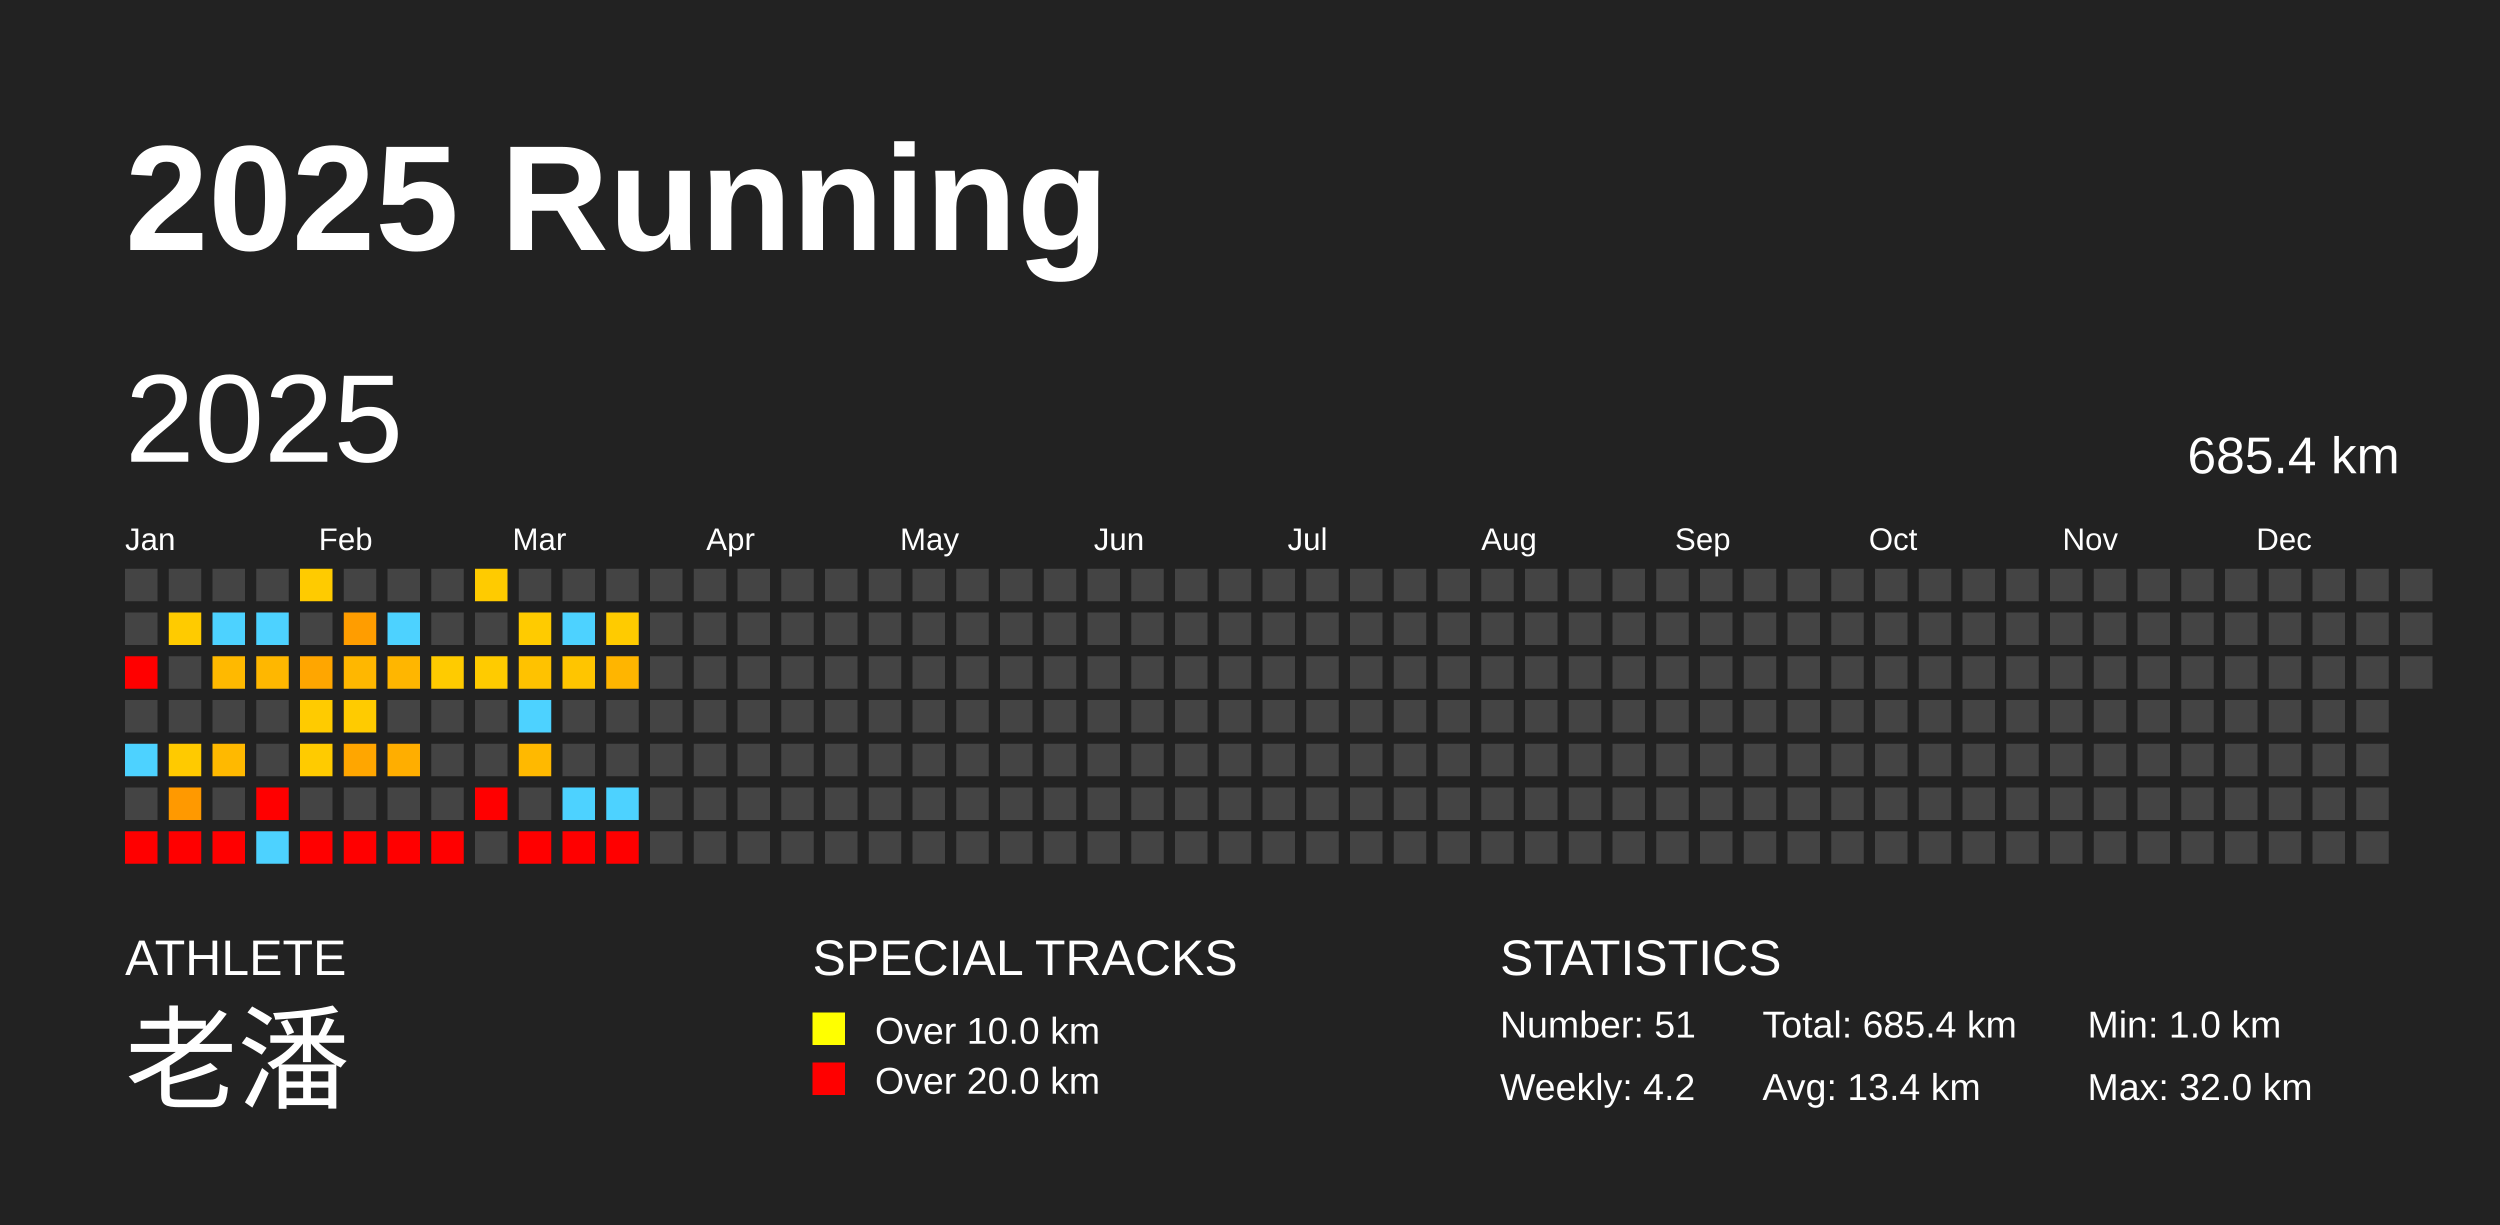
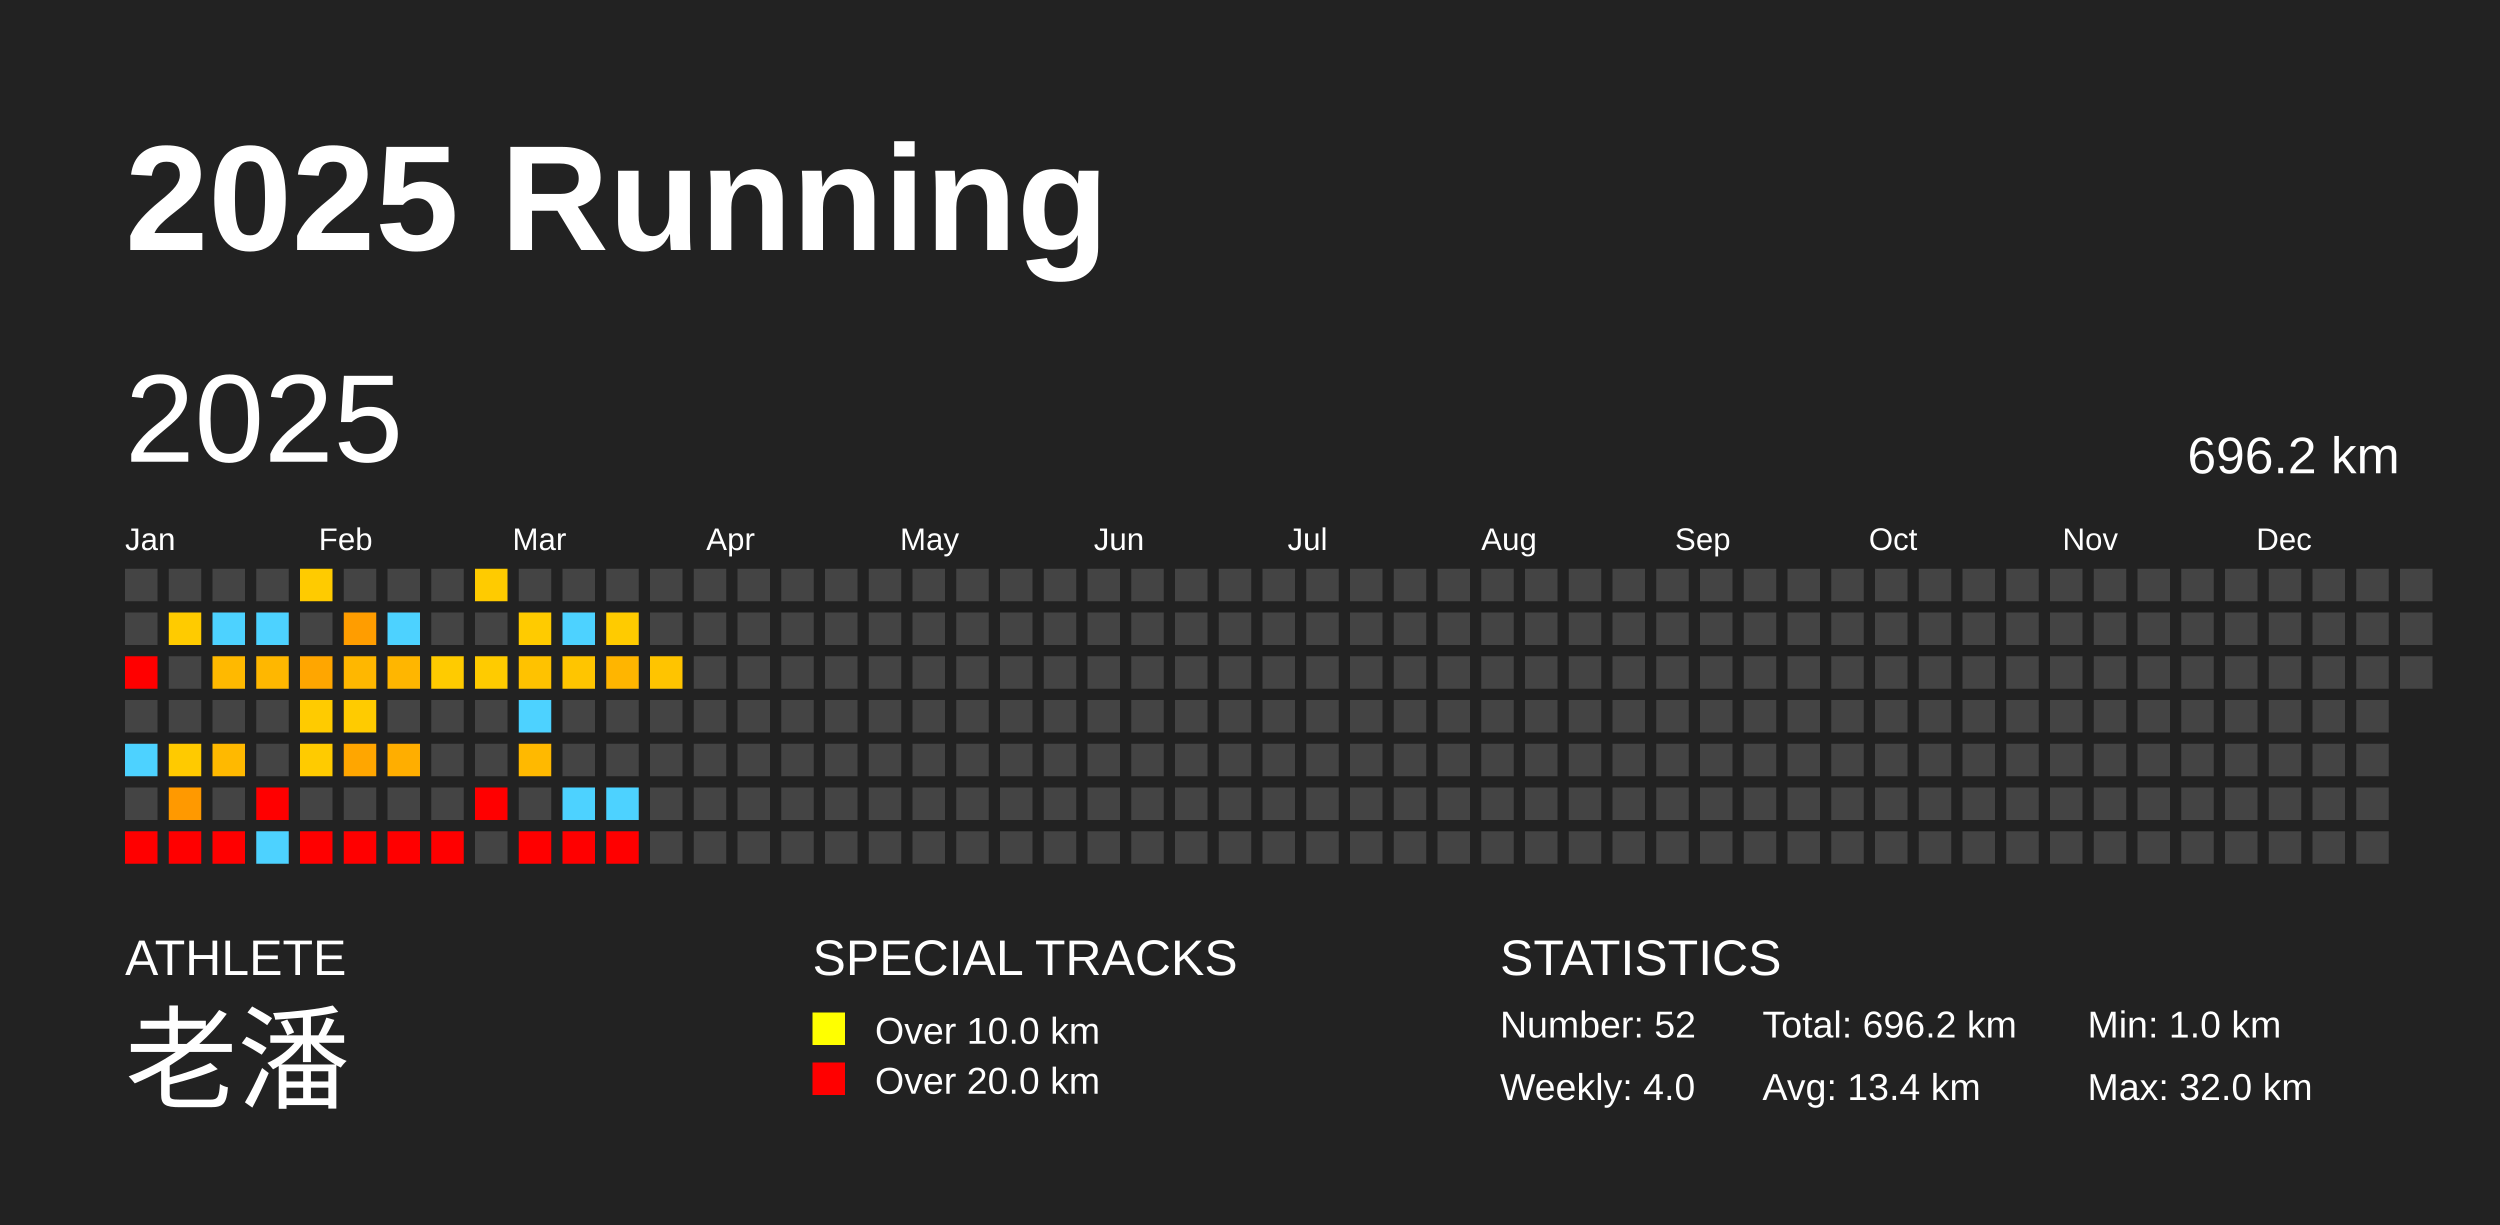
<svg xmlns="http://www.w3.org/2000/svg" baseProfile="full" height="98mm" version="1.1" viewBox="0,0,200,98" width="200mm">
  <defs />
  <rect fill="#222222" height="98" width="200" x="0" y="0" />
  <text fill="#FFFFFF" style="font-size:12px; font-family:Arial; font-weight:bold;" x="10" y="20">2025 Running</text>
  <text fill="#FFFFFF" style="font-size:4px; font-family:Arial" x="10" y="78">ATHLETE</text>
  <text fill="#FFFFFF" style="font-size:9px; font-family:Arial" x="10" y="88">老潘</text>
  <text fill="#FFFFFF" style="font-size:4px; font-family:Arial" x="65" y="78">SPECIAL TRACKS</text>
  <rect fill="yellow" height="2.6" width="2.6" x="65" y="81" />
  <text fill="#FFFFFF" style="font-size:3px; font-family:Arial" x="70" y="83.5">Over 10.0 km</text>
  <rect fill="red" height="2.6" width="2.6" x="65" y="85" />
  <text fill="#FFFFFF" style="font-size:3px; font-family:Arial" x="70" y="87.5">Over 20.0 km</text>
  <text fill="#FFFFFF" style="font-size:4px; font-family:Arial" x="120" y="78">STATISTICS</text>
-   <text fill="#FFFFFF" style="font-size:3px; font-family:Arial" x="120" y="83">Number: 51</text>
-   <text fill="#FFFFFF" style="font-size:3px; font-family:Arial" x="120" y="88">Weekly: 4.2</text>
-   <text fill="#FFFFFF" style="font-size:3px; font-family:Arial" x="141" y="83">Total: 685.4 km</text>
+   <text fill="#FFFFFF" style="font-size:3px; font-family:Arial" x="120" y="83">Number: 52</text>
+   <text fill="#FFFFFF" style="font-size:3px; font-family:Arial" x="120" y="88">Weekly: 4.0</text>
+   <text fill="#FFFFFF" style="font-size:3px; font-family:Arial" x="141" y="83">Total: 696.2 km</text>
  <text fill="#FFFFFF" style="font-size:3px; font-family:Arial" x="141" y="88">Avg: 13.4 km</text>
  <text fill="#FFFFFF" style="font-size:3px; font-family:Arial" x="167" y="83">Min: 1.0 km</text>
  <text fill="#FFFFFF" style="font-size:3px; font-family:Arial" x="167" y="88">Max: 32.0 km</text>
  <text dominant-baseline="hanging" fill="#FFFFFF" style="font-size:10.0px; font-family:Arial;" x="10" y="30">2025</text>
-   <text dominant-baseline="hanging" fill="#FFFFFF" style="font-size:4.125px; font-family:Arial;" x="175" y="35">685.4 km</text>
+   <text dominant-baseline="hanging" fill="#FFFFFF" style="font-size:4.125px; font-family:Arial;" x="175" y="35">696.2 km</text>
  <text fill="#FFFFFF" style="font-size:2.5px; font-family:Arial" x="10.0" y="44">Jan</text>
  <text fill="#FFFFFF" style="font-size:2.5px; font-family:Arial" x="25.5" y="44">Feb</text>
  <text fill="#FFFFFF" style="font-size:2.5px; font-family:Arial" x="41.0" y="44">Mar</text>
  <text fill="#FFFFFF" style="font-size:2.5px; font-family:Arial" x="56.5" y="44">Apr</text>
  <text fill="#FFFFFF" style="font-size:2.5px; font-family:Arial" x="72.0" y="44">May</text>
  <text fill="#FFFFFF" style="font-size:2.5px; font-family:Arial" x="87.5" y="44">Jun</text>
  <text fill="#FFFFFF" style="font-size:2.5px; font-family:Arial" x="103.0" y="44">Jul</text>
  <text fill="#FFFFFF" style="font-size:2.5px; font-family:Arial" x="118.5" y="44">Aug</text>
  <text fill="#FFFFFF" style="font-size:2.5px; font-family:Arial" x="134.0" y="44">Sep</text>
  <text fill="#FFFFFF" style="font-size:2.5px; font-family:Arial" x="149.5" y="44">Oct</text>
  <text fill="#FFFFFF" style="font-size:2.5px; font-family:Arial" x="165.0" y="44">Nov</text>
  <text fill="#FFFFFF" style="font-size:2.5px; font-family:Arial" x="180.5" y="44">Dec</text>
  <rect fill="#444444" height="2.6" width="2.6" x="10.0" y="45.5" />
  <rect fill="#444444" height="2.6" width="2.6" x="10.0" y="49.0" />
  <rect fill="red" height="2.6" width="2.6" x="10.0" y="52.5" />
  <rect fill="#444444" height="2.6" width="2.6" x="10.0" y="56.0" />
  <rect fill="#4dd2ff" height="2.6" width="2.6" x="10.0" y="59.5" />
  <rect fill="#444444" height="2.6" width="2.6" x="10.0" y="63.0" />
  <rect fill="red" height="2.6" width="2.6" x="10.0" y="66.5" />
  <rect fill="#444444" height="2.6" width="2.6" x="13.5" y="45.5" />
  <rect fill="#ffcb00" height="2.6" width="2.6" x="13.5" y="49.0" />
  <rect fill="#444444" height="2.6" width="2.6" x="13.5" y="52.5" />
  <rect fill="#444444" height="2.6" width="2.6" x="13.5" y="56.0" />
  <rect fill="#ffca00" height="2.6" width="2.6" x="13.5" y="59.5" />
  <rect fill="#ff9900" height="2.6" width="2.6" x="13.5" y="63.0" />
  <rect fill="red" height="2.6" width="2.6" x="13.5" y="66.5" />
  <rect fill="#444444" height="2.6" width="2.6" x="17.0" y="45.5" />
  <rect fill="#4dd2ff" height="2.6" width="2.6" x="17.0" y="49.0" />
  <rect fill="#ffb900" height="2.6" width="2.6" x="17.0" y="52.5" />
  <rect fill="#444444" height="2.6" width="2.6" x="17.0" y="56.0" />
  <rect fill="#ffb900" height="2.6" width="2.6" x="17.0" y="59.5" />
  <rect fill="#444444" height="2.6" width="2.6" x="17.0" y="63.0" />
  <rect fill="red" height="2.6" width="2.6" x="17.0" y="66.5" />
  <rect fill="#444444" height="2.6" width="2.6" x="20.5" y="45.5" />
  <rect fill="#4dd2ff" height="2.6" width="2.6" x="20.5" y="49.0" />
  <rect fill="#ffb700" height="2.6" width="2.6" x="20.5" y="52.5" />
  <rect fill="#444444" height="2.6" width="2.6" x="20.5" y="56.0" />
  <rect fill="#444444" height="2.6" width="2.6" x="20.5" y="59.5" />
  <rect fill="red" height="2.6" width="2.6" x="20.5" y="63.0" />
  <rect fill="#4dd2ff" height="2.6" width="2.6" x="20.5" y="66.5" />
  <rect fill="#ffcb00" height="2.6" width="2.6" x="24.0" y="45.5" />
  <rect fill="#444444" height="2.6" width="2.6" x="24.0" y="49.0" />
  <rect fill="#ffa600" height="2.6" width="2.6" x="24.0" y="52.5" />
  <rect fill="#ffcb00" height="2.6" width="2.6" x="24.0" y="56.0" />
  <rect fill="#ffcb00" height="2.6" width="2.6" x="24.0" y="59.5" />
  <rect fill="#444444" height="2.6" width="2.6" x="24.0" y="63.0" />
  <rect fill="red" height="2.6" width="2.6" x="24.0" y="66.5" />
  <rect fill="#444444" height="2.6" width="2.6" x="27.5" y="45.5" />
  <rect fill="#ff9d00" height="2.6" width="2.6" x="27.5" y="49.0" />
  <rect fill="#ffb700" height="2.6" width="2.6" x="27.5" y="52.5" />
  <rect fill="#ffcb00" height="2.6" width="2.6" x="27.5" y="56.0" />
  <rect fill="#ffa600" height="2.6" width="2.6" x="27.5" y="59.5" />
  <rect fill="#444444" height="2.6" width="2.6" x="27.5" y="63.0" />
  <rect fill="red" height="2.6" width="2.6" x="27.5" y="66.5" />
  <rect fill="#444444" height="2.6" width="2.6" x="31.0" y="45.5" />
  <rect fill="#4dd2ff" height="2.6" width="2.6" x="31.0" y="49.0" />
  <rect fill="#ffb600" height="2.6" width="2.6" x="31.0" y="52.5" />
  <rect fill="#444444" height="2.6" width="2.6" x="31.0" y="56.0" />
  <rect fill="#ffae00" height="2.6" width="2.6" x="31.0" y="59.5" />
  <rect fill="#444444" height="2.6" width="2.6" x="31.0" y="63.0" />
  <rect fill="red" height="2.6" width="2.6" x="31.0" y="66.5" />
  <rect fill="#444444" height="2.6" width="2.6" x="34.5" y="45.5" />
  <rect fill="#444444" height="2.6" width="2.6" x="34.5" y="49.0" />
  <rect fill="#ffcb00" height="2.6" width="2.6" x="34.5" y="52.5" />
  <rect fill="#444444" height="2.6" width="2.6" x="34.5" y="56.0" />
  <rect fill="#444444" height="2.6" width="2.6" x="34.5" y="59.5" />
  <rect fill="#444444" height="2.6" width="2.6" x="34.5" y="63.0" />
  <rect fill="red" height="2.6" width="2.6" x="34.5" y="66.5" />
  <rect fill="#ffcb00" height="2.6" width="2.6" x="38.0" y="45.5" />
  <rect fill="#444444" height="2.6" width="2.6" x="38.0" y="49.0" />
  <rect fill="#ffcb00" height="2.6" width="2.6" x="38.0" y="52.5" />
  <rect fill="#444444" height="2.6" width="2.6" x="38.0" y="56.0" />
  <rect fill="#444444" height="2.6" width="2.6" x="38.0" y="59.5" />
  <rect fill="red" height="2.6" width="2.6" x="38.0" y="63.0" />
  <rect fill="#444444" height="2.6" width="2.6" x="38.0" y="66.5" />
  <rect fill="#444444" height="2.6" width="2.6" x="41.5" y="45.5" />
  <rect fill="#ffcb00" height="2.6" width="2.6" x="41.5" y="49.0" />
  <rect fill="#ffc200" height="2.6" width="2.6" x="41.5" y="52.5" />
  <rect fill="#4dd2ff" height="2.6" width="2.6" x="41.5" y="56.0" />
  <rect fill="#ffb900" height="2.6" width="2.6" x="41.5" y="59.5" />
  <rect fill="#444444" height="2.6" width="2.6" x="41.5" y="63.0" />
  <rect fill="red" height="2.6" width="2.6" x="41.5" y="66.5" />
  <rect fill="#444444" height="2.6" width="2.6" x="45.0" y="45.5" />
  <rect fill="#4dd2ff" height="2.6" width="2.6" x="45.0" y="49.0" />
  <rect fill="#ffc500" height="2.6" width="2.6" x="45.0" y="52.5" />
  <rect fill="#444444" height="2.6" width="2.6" x="45.0" y="56.0" />
  <rect fill="#444444" height="2.6" width="2.6" x="45.0" y="59.5" />
  <rect fill="#4dd2ff" height="2.6" width="2.6" x="45.0" y="63.0" />
  <rect fill="red" height="2.6" width="2.6" x="45.0" y="66.5" />
  <rect fill="#444444" height="2.6" width="2.6" x="48.5" y="45.5" />
  <rect fill="#ffcb00" height="2.6" width="2.6" x="48.5" y="49.0" />
  <rect fill="#ffb500" height="2.6" width="2.6" x="48.5" y="52.5" />
  <rect fill="#444444" height="2.6" width="2.6" x="48.5" y="56.0" />
  <rect fill="#444444" height="2.6" width="2.6" x="48.5" y="59.5" />
  <rect fill="#4dd2ff" height="2.6" width="2.6" x="48.5" y="63.0" />
  <rect fill="red" height="2.6" width="2.6" x="48.5" y="66.5" />
  <rect fill="#444444" height="2.6" width="2.6" x="52.0" y="45.5" />
  <rect fill="#444444" height="2.6" width="2.6" x="52.0" y="49.0" />
-   <rect fill="#444444" height="2.6" width="2.6" x="52.0" y="52.5" />
+   <rect fill="#ffc400" height="2.6" width="2.6" x="52.0" y="52.5" />
  <rect fill="#444444" height="2.6" width="2.6" x="52.0" y="56.0" />
  <rect fill="#444444" height="2.6" width="2.6" x="52.0" y="59.5" />
  <rect fill="#444444" height="2.6" width="2.6" x="52.0" y="63.0" />
  <rect fill="#444444" height="2.6" width="2.6" x="52.0" y="66.5" />
  <rect fill="#444444" height="2.6" width="2.6" x="55.5" y="45.5" />
  <rect fill="#444444" height="2.6" width="2.6" x="55.5" y="49.0" />
  <rect fill="#444444" height="2.6" width="2.6" x="55.5" y="52.5" />
  <rect fill="#444444" height="2.6" width="2.6" x="55.5" y="56.0" />
  <rect fill="#444444" height="2.6" width="2.6" x="55.5" y="59.5" />
  <rect fill="#444444" height="2.6" width="2.6" x="55.5" y="63.0" />
  <rect fill="#444444" height="2.6" width="2.6" x="55.5" y="66.5" />
  <rect fill="#444444" height="2.6" width="2.6" x="59.0" y="45.5" />
  <rect fill="#444444" height="2.6" width="2.6" x="59.0" y="49.0" />
  <rect fill="#444444" height="2.6" width="2.6" x="59.0" y="52.5" />
  <rect fill="#444444" height="2.6" width="2.6" x="59.0" y="56.0" />
  <rect fill="#444444" height="2.6" width="2.6" x="59.0" y="59.5" />
  <rect fill="#444444" height="2.6" width="2.6" x="59.0" y="63.0" />
  <rect fill="#444444" height="2.6" width="2.6" x="59.0" y="66.5" />
  <rect fill="#444444" height="2.6" width="2.6" x="62.5" y="45.5" />
  <rect fill="#444444" height="2.6" width="2.6" x="62.5" y="49.0" />
  <rect fill="#444444" height="2.6" width="2.6" x="62.5" y="52.5" />
  <rect fill="#444444" height="2.6" width="2.6" x="62.5" y="56.0" />
  <rect fill="#444444" height="2.6" width="2.6" x="62.5" y="59.5" />
  <rect fill="#444444" height="2.6" width="2.6" x="62.5" y="63.0" />
  <rect fill="#444444" height="2.6" width="2.6" x="62.5" y="66.5" />
  <rect fill="#444444" height="2.6" width="2.6" x="66.0" y="45.5" />
  <rect fill="#444444" height="2.6" width="2.6" x="66.0" y="49.0" />
  <rect fill="#444444" height="2.6" width="2.6" x="66.0" y="52.5" />
  <rect fill="#444444" height="2.6" width="2.6" x="66.0" y="56.0" />
  <rect fill="#444444" height="2.6" width="2.6" x="66.0" y="59.5" />
  <rect fill="#444444" height="2.6" width="2.6" x="66.0" y="63.0" />
  <rect fill="#444444" height="2.6" width="2.6" x="66.0" y="66.5" />
  <rect fill="#444444" height="2.6" width="2.6" x="69.5" y="45.5" />
  <rect fill="#444444" height="2.6" width="2.6" x="69.5" y="49.0" />
  <rect fill="#444444" height="2.6" width="2.6" x="69.5" y="52.5" />
  <rect fill="#444444" height="2.6" width="2.6" x="69.5" y="56.0" />
  <rect fill="#444444" height="2.6" width="2.6" x="69.5" y="59.5" />
  <rect fill="#444444" height="2.6" width="2.6" x="69.5" y="63.0" />
  <rect fill="#444444" height="2.6" width="2.6" x="69.5" y="66.5" />
  <rect fill="#444444" height="2.6" width="2.6" x="73.0" y="45.5" />
  <rect fill="#444444" height="2.6" width="2.6" x="73.0" y="49.0" />
  <rect fill="#444444" height="2.6" width="2.6" x="73.0" y="52.5" />
  <rect fill="#444444" height="2.6" width="2.6" x="73.0" y="56.0" />
  <rect fill="#444444" height="2.6" width="2.6" x="73.0" y="59.5" />
  <rect fill="#444444" height="2.6" width="2.6" x="73.0" y="63.0" />
  <rect fill="#444444" height="2.6" width="2.6" x="73.0" y="66.5" />
  <rect fill="#444444" height="2.6" width="2.6" x="76.5" y="45.5" />
  <rect fill="#444444" height="2.6" width="2.6" x="76.5" y="49.0" />
  <rect fill="#444444" height="2.6" width="2.6" x="76.5" y="52.5" />
  <rect fill="#444444" height="2.6" width="2.6" x="76.5" y="56.0" />
  <rect fill="#444444" height="2.6" width="2.6" x="76.5" y="59.5" />
  <rect fill="#444444" height="2.6" width="2.6" x="76.5" y="63.0" />
  <rect fill="#444444" height="2.6" width="2.6" x="76.5" y="66.5" />
  <rect fill="#444444" height="2.6" width="2.6" x="80.0" y="45.5" />
  <rect fill="#444444" height="2.6" width="2.6" x="80.0" y="49.0" />
  <rect fill="#444444" height="2.6" width="2.6" x="80.0" y="52.5" />
  <rect fill="#444444" height="2.6" width="2.6" x="80.0" y="56.0" />
  <rect fill="#444444" height="2.6" width="2.6" x="80.0" y="59.5" />
  <rect fill="#444444" height="2.6" width="2.6" x="80.0" y="63.0" />
  <rect fill="#444444" height="2.6" width="2.6" x="80.0" y="66.5" />
  <rect fill="#444444" height="2.6" width="2.6" x="83.5" y="45.5" />
  <rect fill="#444444" height="2.6" width="2.6" x="83.5" y="49.0" />
  <rect fill="#444444" height="2.6" width="2.6" x="83.5" y="52.5" />
  <rect fill="#444444" height="2.6" width="2.6" x="83.5" y="56.0" />
  <rect fill="#444444" height="2.6" width="2.6" x="83.5" y="59.5" />
  <rect fill="#444444" height="2.6" width="2.6" x="83.5" y="63.0" />
  <rect fill="#444444" height="2.6" width="2.6" x="83.5" y="66.5" />
  <rect fill="#444444" height="2.6" width="2.6" x="87.0" y="45.5" />
  <rect fill="#444444" height="2.6" width="2.6" x="87.0" y="49.0" />
  <rect fill="#444444" height="2.6" width="2.6" x="87.0" y="52.5" />
  <rect fill="#444444" height="2.6" width="2.6" x="87.0" y="56.0" />
  <rect fill="#444444" height="2.6" width="2.6" x="87.0" y="59.5" />
  <rect fill="#444444" height="2.6" width="2.6" x="87.0" y="63.0" />
  <rect fill="#444444" height="2.6" width="2.6" x="87.0" y="66.5" />
  <rect fill="#444444" height="2.6" width="2.6" x="90.5" y="45.5" />
  <rect fill="#444444" height="2.6" width="2.6" x="90.5" y="49.0" />
  <rect fill="#444444" height="2.6" width="2.6" x="90.5" y="52.5" />
  <rect fill="#444444" height="2.6" width="2.6" x="90.5" y="56.0" />
  <rect fill="#444444" height="2.6" width="2.6" x="90.5" y="59.5" />
  <rect fill="#444444" height="2.6" width="2.6" x="90.5" y="63.0" />
  <rect fill="#444444" height="2.6" width="2.6" x="90.5" y="66.5" />
  <rect fill="#444444" height="2.6" width="2.6" x="94.0" y="45.5" />
  <rect fill="#444444" height="2.6" width="2.6" x="94.0" y="49.0" />
  <rect fill="#444444" height="2.6" width="2.6" x="94.0" y="52.5" />
  <rect fill="#444444" height="2.6" width="2.6" x="94.0" y="56.0" />
  <rect fill="#444444" height="2.6" width="2.6" x="94.0" y="59.5" />
  <rect fill="#444444" height="2.6" width="2.6" x="94.0" y="63.0" />
  <rect fill="#444444" height="2.6" width="2.6" x="94.0" y="66.5" />
  <rect fill="#444444" height="2.6" width="2.6" x="97.5" y="45.5" />
  <rect fill="#444444" height="2.6" width="2.6" x="97.5" y="49.0" />
  <rect fill="#444444" height="2.6" width="2.6" x="97.5" y="52.5" />
  <rect fill="#444444" height="2.6" width="2.6" x="97.5" y="56.0" />
  <rect fill="#444444" height="2.6" width="2.6" x="97.5" y="59.5" />
  <rect fill="#444444" height="2.6" width="2.6" x="97.5" y="63.0" />
  <rect fill="#444444" height="2.6" width="2.6" x="97.5" y="66.5" />
  <rect fill="#444444" height="2.6" width="2.6" x="101.0" y="45.5" />
  <rect fill="#444444" height="2.6" width="2.6" x="101.0" y="49.0" />
  <rect fill="#444444" height="2.6" width="2.6" x="101.0" y="52.5" />
  <rect fill="#444444" height="2.6" width="2.6" x="101.0" y="56.0" />
  <rect fill="#444444" height="2.6" width="2.6" x="101.0" y="59.5" />
  <rect fill="#444444" height="2.6" width="2.6" x="101.0" y="63.0" />
  <rect fill="#444444" height="2.6" width="2.6" x="101.0" y="66.5" />
  <rect fill="#444444" height="2.6" width="2.6" x="104.5" y="45.5" />
  <rect fill="#444444" height="2.6" width="2.6" x="104.5" y="49.0" />
  <rect fill="#444444" height="2.6" width="2.6" x="104.5" y="52.5" />
  <rect fill="#444444" height="2.6" width="2.6" x="104.5" y="56.0" />
  <rect fill="#444444" height="2.6" width="2.6" x="104.5" y="59.5" />
  <rect fill="#444444" height="2.6" width="2.6" x="104.5" y="63.0" />
  <rect fill="#444444" height="2.6" width="2.6" x="104.5" y="66.5" />
  <rect fill="#444444" height="2.6" width="2.6" x="108.0" y="45.5" />
  <rect fill="#444444" height="2.6" width="2.6" x="108.0" y="49.0" />
  <rect fill="#444444" height="2.6" width="2.6" x="108.0" y="52.5" />
  <rect fill="#444444" height="2.6" width="2.6" x="108.0" y="56.0" />
  <rect fill="#444444" height="2.6" width="2.6" x="108.0" y="59.5" />
  <rect fill="#444444" height="2.6" width="2.6" x="108.0" y="63.0" />
  <rect fill="#444444" height="2.6" width="2.6" x="108.0" y="66.5" />
  <rect fill="#444444" height="2.6" width="2.6" x="111.5" y="45.5" />
  <rect fill="#444444" height="2.6" width="2.6" x="111.5" y="49.0" />
  <rect fill="#444444" height="2.6" width="2.6" x="111.5" y="52.5" />
  <rect fill="#444444" height="2.6" width="2.6" x="111.5" y="56.0" />
  <rect fill="#444444" height="2.6" width="2.6" x="111.5" y="59.5" />
  <rect fill="#444444" height="2.6" width="2.6" x="111.5" y="63.0" />
  <rect fill="#444444" height="2.6" width="2.6" x="111.5" y="66.5" />
  <rect fill="#444444" height="2.6" width="2.6" x="115.0" y="45.5" />
  <rect fill="#444444" height="2.6" width="2.6" x="115.0" y="49.0" />
  <rect fill="#444444" height="2.6" width="2.6" x="115.0" y="52.5" />
  <rect fill="#444444" height="2.6" width="2.6" x="115.0" y="56.0" />
  <rect fill="#444444" height="2.6" width="2.6" x="115.0" y="59.5" />
  <rect fill="#444444" height="2.6" width="2.6" x="115.0" y="63.0" />
  <rect fill="#444444" height="2.6" width="2.6" x="115.0" y="66.5" />
  <rect fill="#444444" height="2.6" width="2.6" x="118.5" y="45.5" />
  <rect fill="#444444" height="2.6" width="2.6" x="118.5" y="49.0" />
  <rect fill="#444444" height="2.6" width="2.6" x="118.5" y="52.5" />
  <rect fill="#444444" height="2.6" width="2.6" x="118.5" y="56.0" />
  <rect fill="#444444" height="2.6" width="2.6" x="118.5" y="59.5" />
  <rect fill="#444444" height="2.6" width="2.6" x="118.5" y="63.0" />
  <rect fill="#444444" height="2.6" width="2.6" x="118.5" y="66.5" />
  <rect fill="#444444" height="2.6" width="2.6" x="122.0" y="45.5" />
  <rect fill="#444444" height="2.6" width="2.6" x="122.0" y="49.0" />
  <rect fill="#444444" height="2.6" width="2.6" x="122.0" y="52.5" />
  <rect fill="#444444" height="2.6" width="2.6" x="122.0" y="56.0" />
  <rect fill="#444444" height="2.6" width="2.6" x="122.0" y="59.5" />
  <rect fill="#444444" height="2.6" width="2.6" x="122.0" y="63.0" />
  <rect fill="#444444" height="2.6" width="2.6" x="122.0" y="66.5" />
  <rect fill="#444444" height="2.6" width="2.6" x="125.5" y="45.5" />
  <rect fill="#444444" height="2.6" width="2.6" x="125.5" y="49.0" />
  <rect fill="#444444" height="2.6" width="2.6" x="125.5" y="52.5" />
  <rect fill="#444444" height="2.6" width="2.6" x="125.5" y="56.0" />
  <rect fill="#444444" height="2.6" width="2.6" x="125.5" y="59.5" />
  <rect fill="#444444" height="2.6" width="2.6" x="125.5" y="63.0" />
  <rect fill="#444444" height="2.6" width="2.6" x="125.5" y="66.5" />
  <rect fill="#444444" height="2.6" width="2.6" x="129.0" y="45.5" />
  <rect fill="#444444" height="2.6" width="2.6" x="129.0" y="49.0" />
  <rect fill="#444444" height="2.6" width="2.6" x="129.0" y="52.5" />
  <rect fill="#444444" height="2.6" width="2.6" x="129.0" y="56.0" />
  <rect fill="#444444" height="2.6" width="2.6" x="129.0" y="59.5" />
  <rect fill="#444444" height="2.6" width="2.6" x="129.0" y="63.0" />
  <rect fill="#444444" height="2.6" width="2.6" x="129.0" y="66.5" />
  <rect fill="#444444" height="2.6" width="2.6" x="132.5" y="45.5" />
  <rect fill="#444444" height="2.6" width="2.6" x="132.5" y="49.0" />
  <rect fill="#444444" height="2.6" width="2.6" x="132.5" y="52.5" />
  <rect fill="#444444" height="2.6" width="2.6" x="132.5" y="56.0" />
  <rect fill="#444444" height="2.6" width="2.6" x="132.5" y="59.5" />
  <rect fill="#444444" height="2.6" width="2.6" x="132.5" y="63.0" />
  <rect fill="#444444" height="2.6" width="2.6" x="132.5" y="66.5" />
  <rect fill="#444444" height="2.6" width="2.6" x="136.0" y="45.5" />
  <rect fill="#444444" height="2.6" width="2.6" x="136.0" y="49.0" />
  <rect fill="#444444" height="2.6" width="2.6" x="136.0" y="52.5" />
  <rect fill="#444444" height="2.6" width="2.6" x="136.0" y="56.0" />
  <rect fill="#444444" height="2.6" width="2.6" x="136.0" y="59.5" />
  <rect fill="#444444" height="2.6" width="2.6" x="136.0" y="63.0" />
  <rect fill="#444444" height="2.6" width="2.6" x="136.0" y="66.5" />
  <rect fill="#444444" height="2.6" width="2.6" x="139.5" y="45.5" />
  <rect fill="#444444" height="2.6" width="2.6" x="139.5" y="49.0" />
  <rect fill="#444444" height="2.6" width="2.6" x="139.5" y="52.5" />
  <rect fill="#444444" height="2.6" width="2.6" x="139.5" y="56.0" />
  <rect fill="#444444" height="2.6" width="2.6" x="139.5" y="59.5" />
  <rect fill="#444444" height="2.6" width="2.6" x="139.5" y="63.0" />
  <rect fill="#444444" height="2.6" width="2.6" x="139.5" y="66.5" />
  <rect fill="#444444" height="2.6" width="2.6" x="143.0" y="45.5" />
  <rect fill="#444444" height="2.6" width="2.6" x="143.0" y="49.0" />
  <rect fill="#444444" height="2.6" width="2.6" x="143.0" y="52.5" />
  <rect fill="#444444" height="2.6" width="2.6" x="143.0" y="56.0" />
  <rect fill="#444444" height="2.6" width="2.6" x="143.0" y="59.5" />
  <rect fill="#444444" height="2.6" width="2.6" x="143.0" y="63.0" />
  <rect fill="#444444" height="2.6" width="2.6" x="143.0" y="66.5" />
  <rect fill="#444444" height="2.6" width="2.6" x="146.5" y="45.5" />
  <rect fill="#444444" height="2.6" width="2.6" x="146.5" y="49.0" />
  <rect fill="#444444" height="2.6" width="2.6" x="146.5" y="52.5" />
  <rect fill="#444444" height="2.6" width="2.6" x="146.5" y="56.0" />
  <rect fill="#444444" height="2.6" width="2.6" x="146.5" y="59.5" />
  <rect fill="#444444" height="2.6" width="2.6" x="146.5" y="63.0" />
  <rect fill="#444444" height="2.6" width="2.6" x="146.5" y="66.5" />
  <rect fill="#444444" height="2.6" width="2.6" x="150.0" y="45.5" />
  <rect fill="#444444" height="2.6" width="2.6" x="150.0" y="49.0" />
  <rect fill="#444444" height="2.6" width="2.6" x="150.0" y="52.5" />
  <rect fill="#444444" height="2.6" width="2.6" x="150.0" y="56.0" />
  <rect fill="#444444" height="2.6" width="2.6" x="150.0" y="59.5" />
  <rect fill="#444444" height="2.6" width="2.6" x="150.0" y="63.0" />
  <rect fill="#444444" height="2.6" width="2.6" x="150.0" y="66.5" />
  <rect fill="#444444" height="2.6" width="2.6" x="153.5" y="45.5" />
  <rect fill="#444444" height="2.6" width="2.6" x="153.5" y="49.0" />
  <rect fill="#444444" height="2.6" width="2.6" x="153.5" y="52.5" />
  <rect fill="#444444" height="2.6" width="2.6" x="153.5" y="56.0" />
  <rect fill="#444444" height="2.6" width="2.6" x="153.5" y="59.5" />
  <rect fill="#444444" height="2.6" width="2.6" x="153.5" y="63.0" />
  <rect fill="#444444" height="2.6" width="2.6" x="153.5" y="66.5" />
  <rect fill="#444444" height="2.6" width="2.6" x="157.0" y="45.5" />
  <rect fill="#444444" height="2.6" width="2.6" x="157.0" y="49.0" />
  <rect fill="#444444" height="2.6" width="2.6" x="157.0" y="52.5" />
  <rect fill="#444444" height="2.6" width="2.6" x="157.0" y="56.0" />
  <rect fill="#444444" height="2.6" width="2.6" x="157.0" y="59.5" />
  <rect fill="#444444" height="2.6" width="2.6" x="157.0" y="63.0" />
  <rect fill="#444444" height="2.6" width="2.6" x="157.0" y="66.5" />
  <rect fill="#444444" height="2.6" width="2.6" x="160.5" y="45.5" />
  <rect fill="#444444" height="2.6" width="2.6" x="160.5" y="49.0" />
  <rect fill="#444444" height="2.6" width="2.6" x="160.5" y="52.5" />
  <rect fill="#444444" height="2.6" width="2.6" x="160.5" y="56.0" />
  <rect fill="#444444" height="2.6" width="2.6" x="160.5" y="59.5" />
  <rect fill="#444444" height="2.6" width="2.6" x="160.5" y="63.0" />
  <rect fill="#444444" height="2.6" width="2.6" x="160.5" y="66.5" />
  <rect fill="#444444" height="2.6" width="2.6" x="164.0" y="45.5" />
  <rect fill="#444444" height="2.6" width="2.6" x="164.0" y="49.0" />
  <rect fill="#444444" height="2.6" width="2.6" x="164.0" y="52.5" />
  <rect fill="#444444" height="2.6" width="2.6" x="164.0" y="56.0" />
  <rect fill="#444444" height="2.6" width="2.6" x="164.0" y="59.5" />
  <rect fill="#444444" height="2.6" width="2.6" x="164.0" y="63.0" />
  <rect fill="#444444" height="2.6" width="2.6" x="164.0" y="66.5" />
  <rect fill="#444444" height="2.6" width="2.6" x="167.5" y="45.5" />
  <rect fill="#444444" height="2.6" width="2.6" x="167.5" y="49.0" />
  <rect fill="#444444" height="2.6" width="2.6" x="167.5" y="52.5" />
  <rect fill="#444444" height="2.6" width="2.6" x="167.5" y="56.0" />
  <rect fill="#444444" height="2.6" width="2.6" x="167.5" y="59.5" />
  <rect fill="#444444" height="2.6" width="2.6" x="167.5" y="63.0" />
  <rect fill="#444444" height="2.6" width="2.6" x="167.5" y="66.5" />
  <rect fill="#444444" height="2.6" width="2.6" x="171.0" y="45.5" />
  <rect fill="#444444" height="2.6" width="2.6" x="171.0" y="49.0" />
  <rect fill="#444444" height="2.6" width="2.6" x="171.0" y="52.5" />
  <rect fill="#444444" height="2.6" width="2.6" x="171.0" y="56.0" />
  <rect fill="#444444" height="2.6" width="2.6" x="171.0" y="59.5" />
  <rect fill="#444444" height="2.6" width="2.6" x="171.0" y="63.0" />
  <rect fill="#444444" height="2.6" width="2.6" x="171.0" y="66.5" />
  <rect fill="#444444" height="2.6" width="2.6" x="174.5" y="45.5" />
  <rect fill="#444444" height="2.6" width="2.6" x="174.5" y="49.0" />
  <rect fill="#444444" height="2.6" width="2.6" x="174.5" y="52.5" />
  <rect fill="#444444" height="2.6" width="2.6" x="174.5" y="56.0" />
  <rect fill="#444444" height="2.6" width="2.6" x="174.5" y="59.5" />
  <rect fill="#444444" height="2.6" width="2.6" x="174.5" y="63.0" />
  <rect fill="#444444" height="2.6" width="2.6" x="174.5" y="66.5" />
  <rect fill="#444444" height="2.6" width="2.6" x="178.0" y="45.5" />
  <rect fill="#444444" height="2.6" width="2.6" x="178.0" y="49.0" />
  <rect fill="#444444" height="2.6" width="2.6" x="178.0" y="52.5" />
  <rect fill="#444444" height="2.6" width="2.6" x="178.0" y="56.0" />
  <rect fill="#444444" height="2.6" width="2.6" x="178.0" y="59.5" />
  <rect fill="#444444" height="2.6" width="2.6" x="178.0" y="63.0" />
  <rect fill="#444444" height="2.6" width="2.6" x="178.0" y="66.5" />
  <rect fill="#444444" height="2.6" width="2.6" x="181.5" y="45.5" />
  <rect fill="#444444" height="2.6" width="2.6" x="181.5" y="49.0" />
  <rect fill="#444444" height="2.6" width="2.6" x="181.5" y="52.5" />
  <rect fill="#444444" height="2.6" width="2.6" x="181.5" y="56.0" />
  <rect fill="#444444" height="2.6" width="2.6" x="181.5" y="59.5" />
  <rect fill="#444444" height="2.6" width="2.6" x="181.5" y="63.0" />
  <rect fill="#444444" height="2.6" width="2.6" x="181.5" y="66.5" />
  <rect fill="#444444" height="2.6" width="2.6" x="185.0" y="45.5" />
  <rect fill="#444444" height="2.6" width="2.6" x="185.0" y="49.0" />
  <rect fill="#444444" height="2.6" width="2.6" x="185.0" y="52.5" />
  <rect fill="#444444" height="2.6" width="2.6" x="185.0" y="56.0" />
  <rect fill="#444444" height="2.6" width="2.6" x="185.0" y="59.5" />
  <rect fill="#444444" height="2.6" width="2.6" x="185.0" y="63.0" />
  <rect fill="#444444" height="2.6" width="2.6" x="185.0" y="66.5" />
  <rect fill="#444444" height="2.6" width="2.6" x="188.5" y="45.5" />
  <rect fill="#444444" height="2.6" width="2.6" x="188.5" y="49.0" />
  <rect fill="#444444" height="2.6" width="2.6" x="188.5" y="52.5" />
  <rect fill="#444444" height="2.6" width="2.6" x="188.5" y="56.0" />
  <rect fill="#444444" height="2.6" width="2.6" x="188.5" y="59.5" />
  <rect fill="#444444" height="2.6" width="2.6" x="188.5" y="63.0" />
  <rect fill="#444444" height="2.6" width="2.6" x="188.5" y="66.5" />
  <rect fill="#444444" height="2.6" width="2.6" x="192.0" y="45.5" />
  <rect fill="#444444" height="2.6" width="2.6" x="192.0" y="49.0" />
  <rect fill="#444444" height="2.6" width="2.6" x="192.0" y="52.5" />
</svg>
